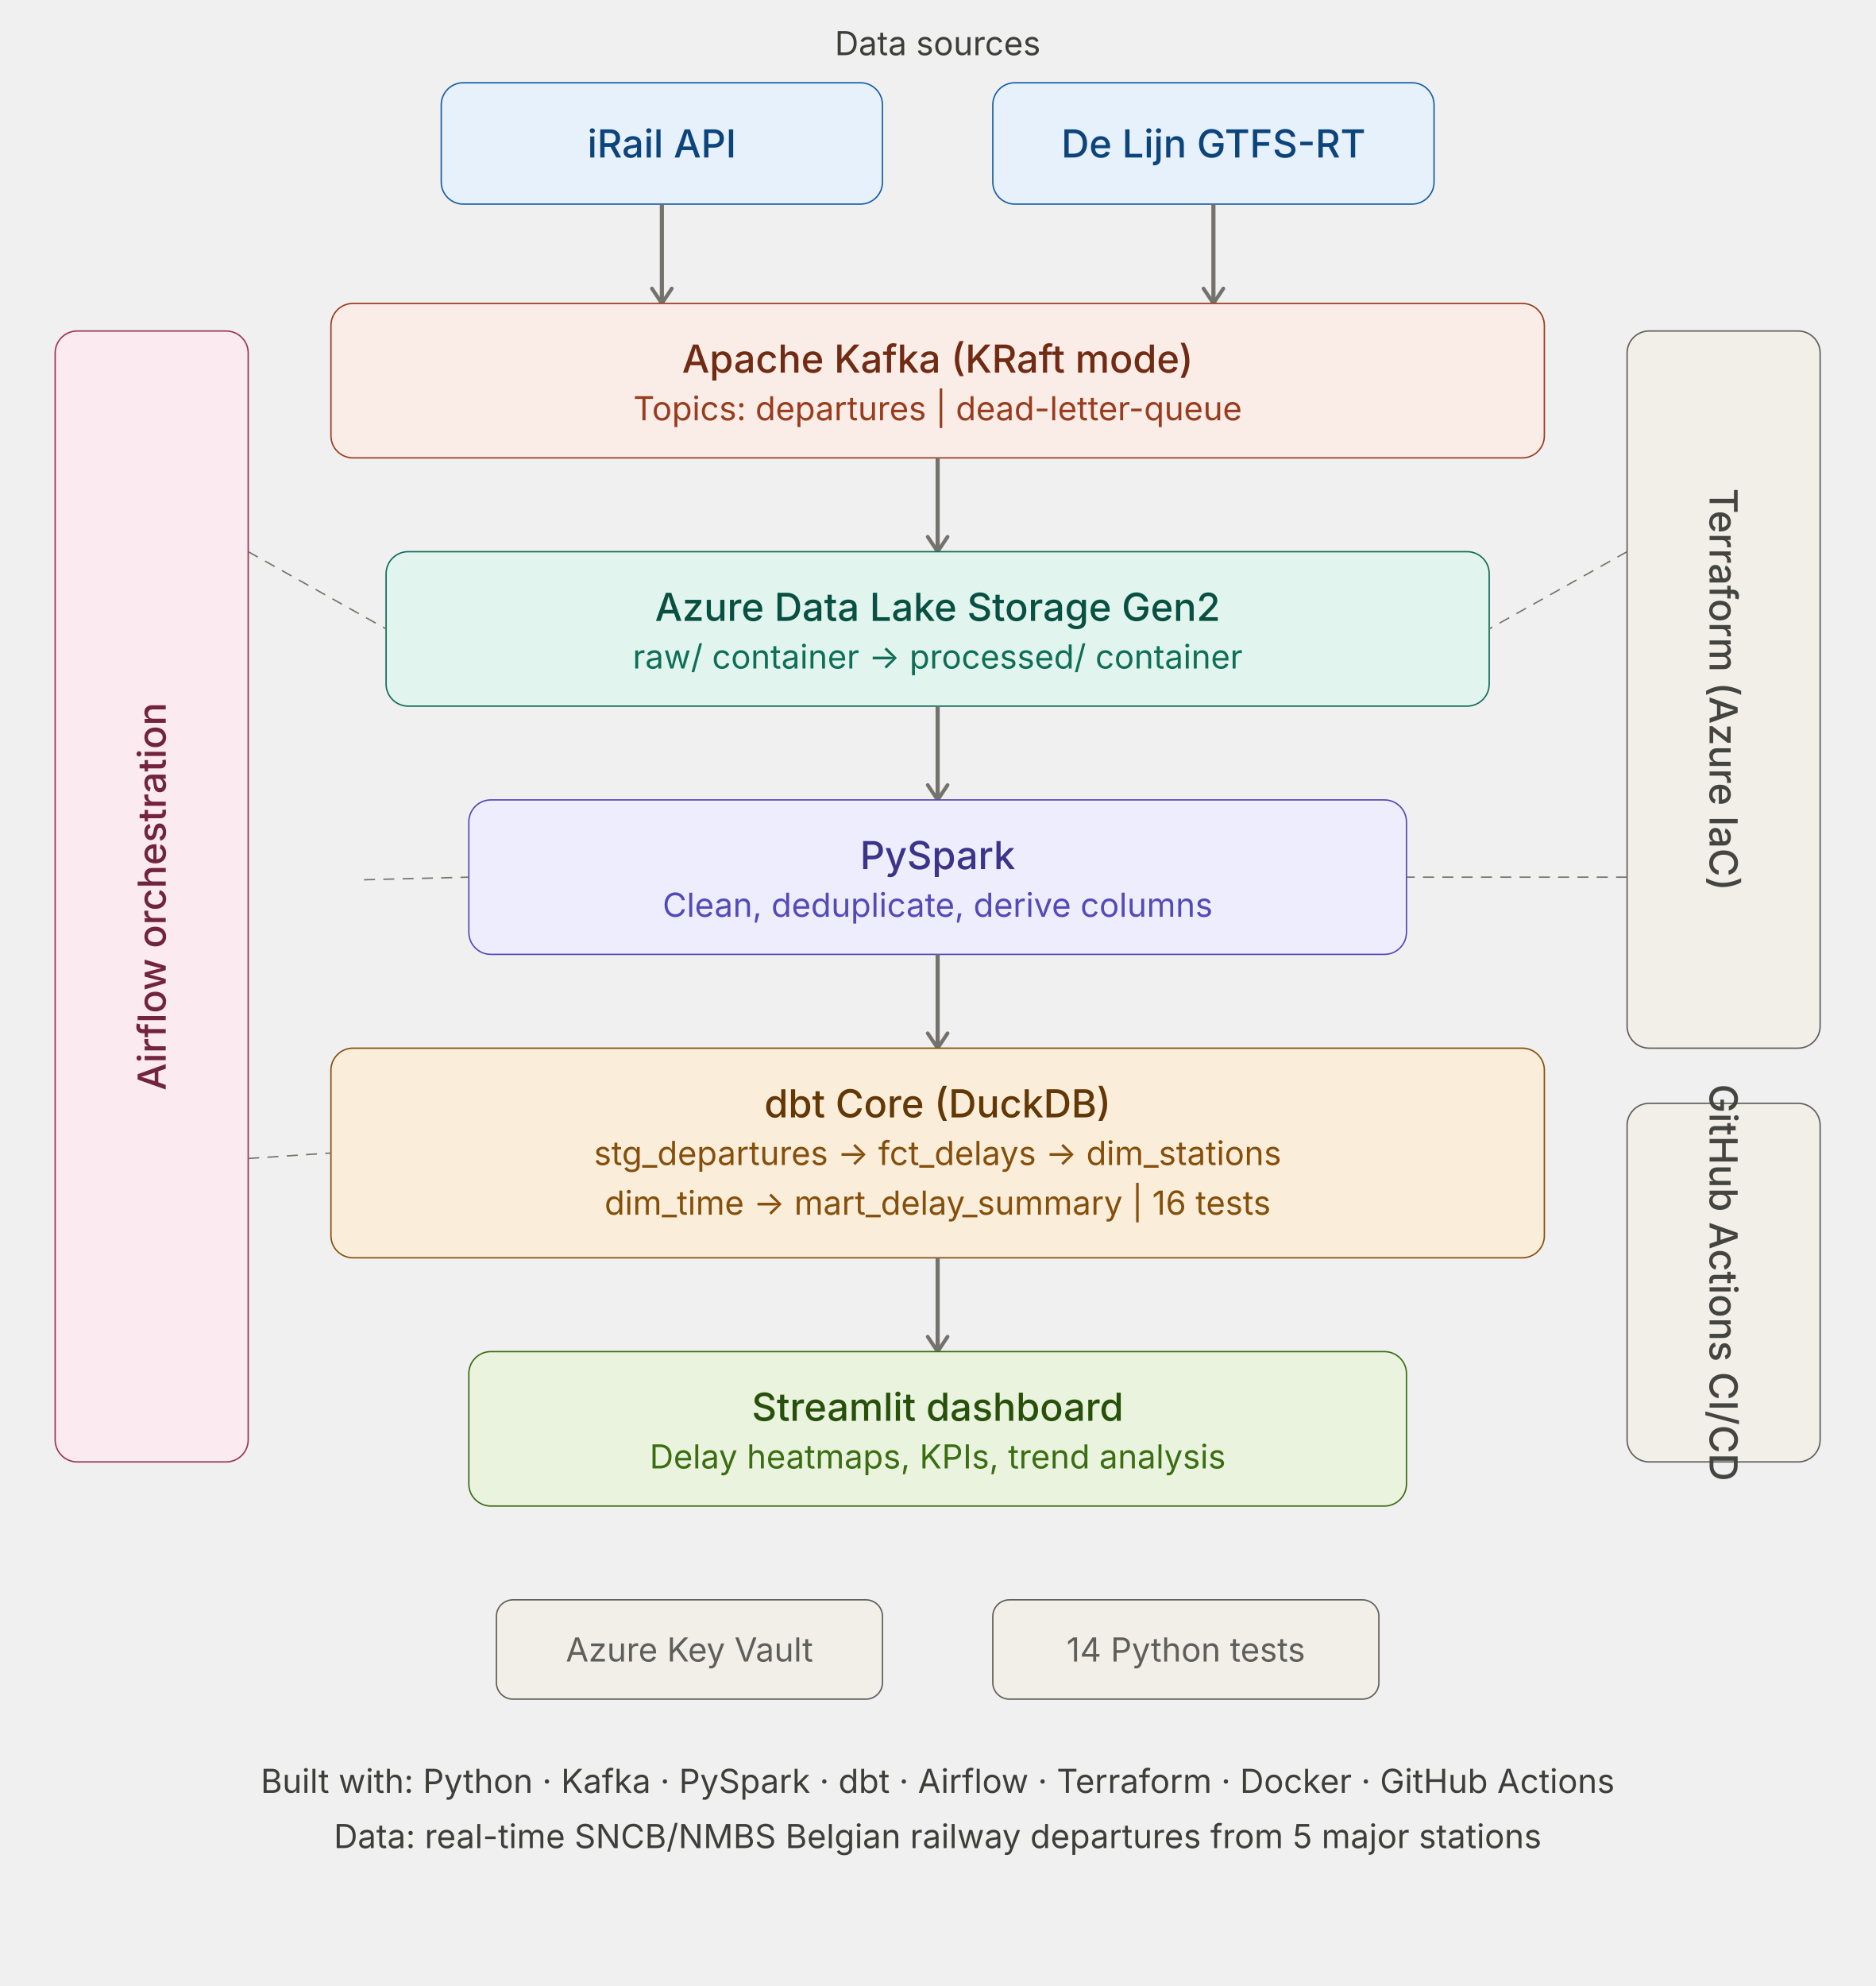
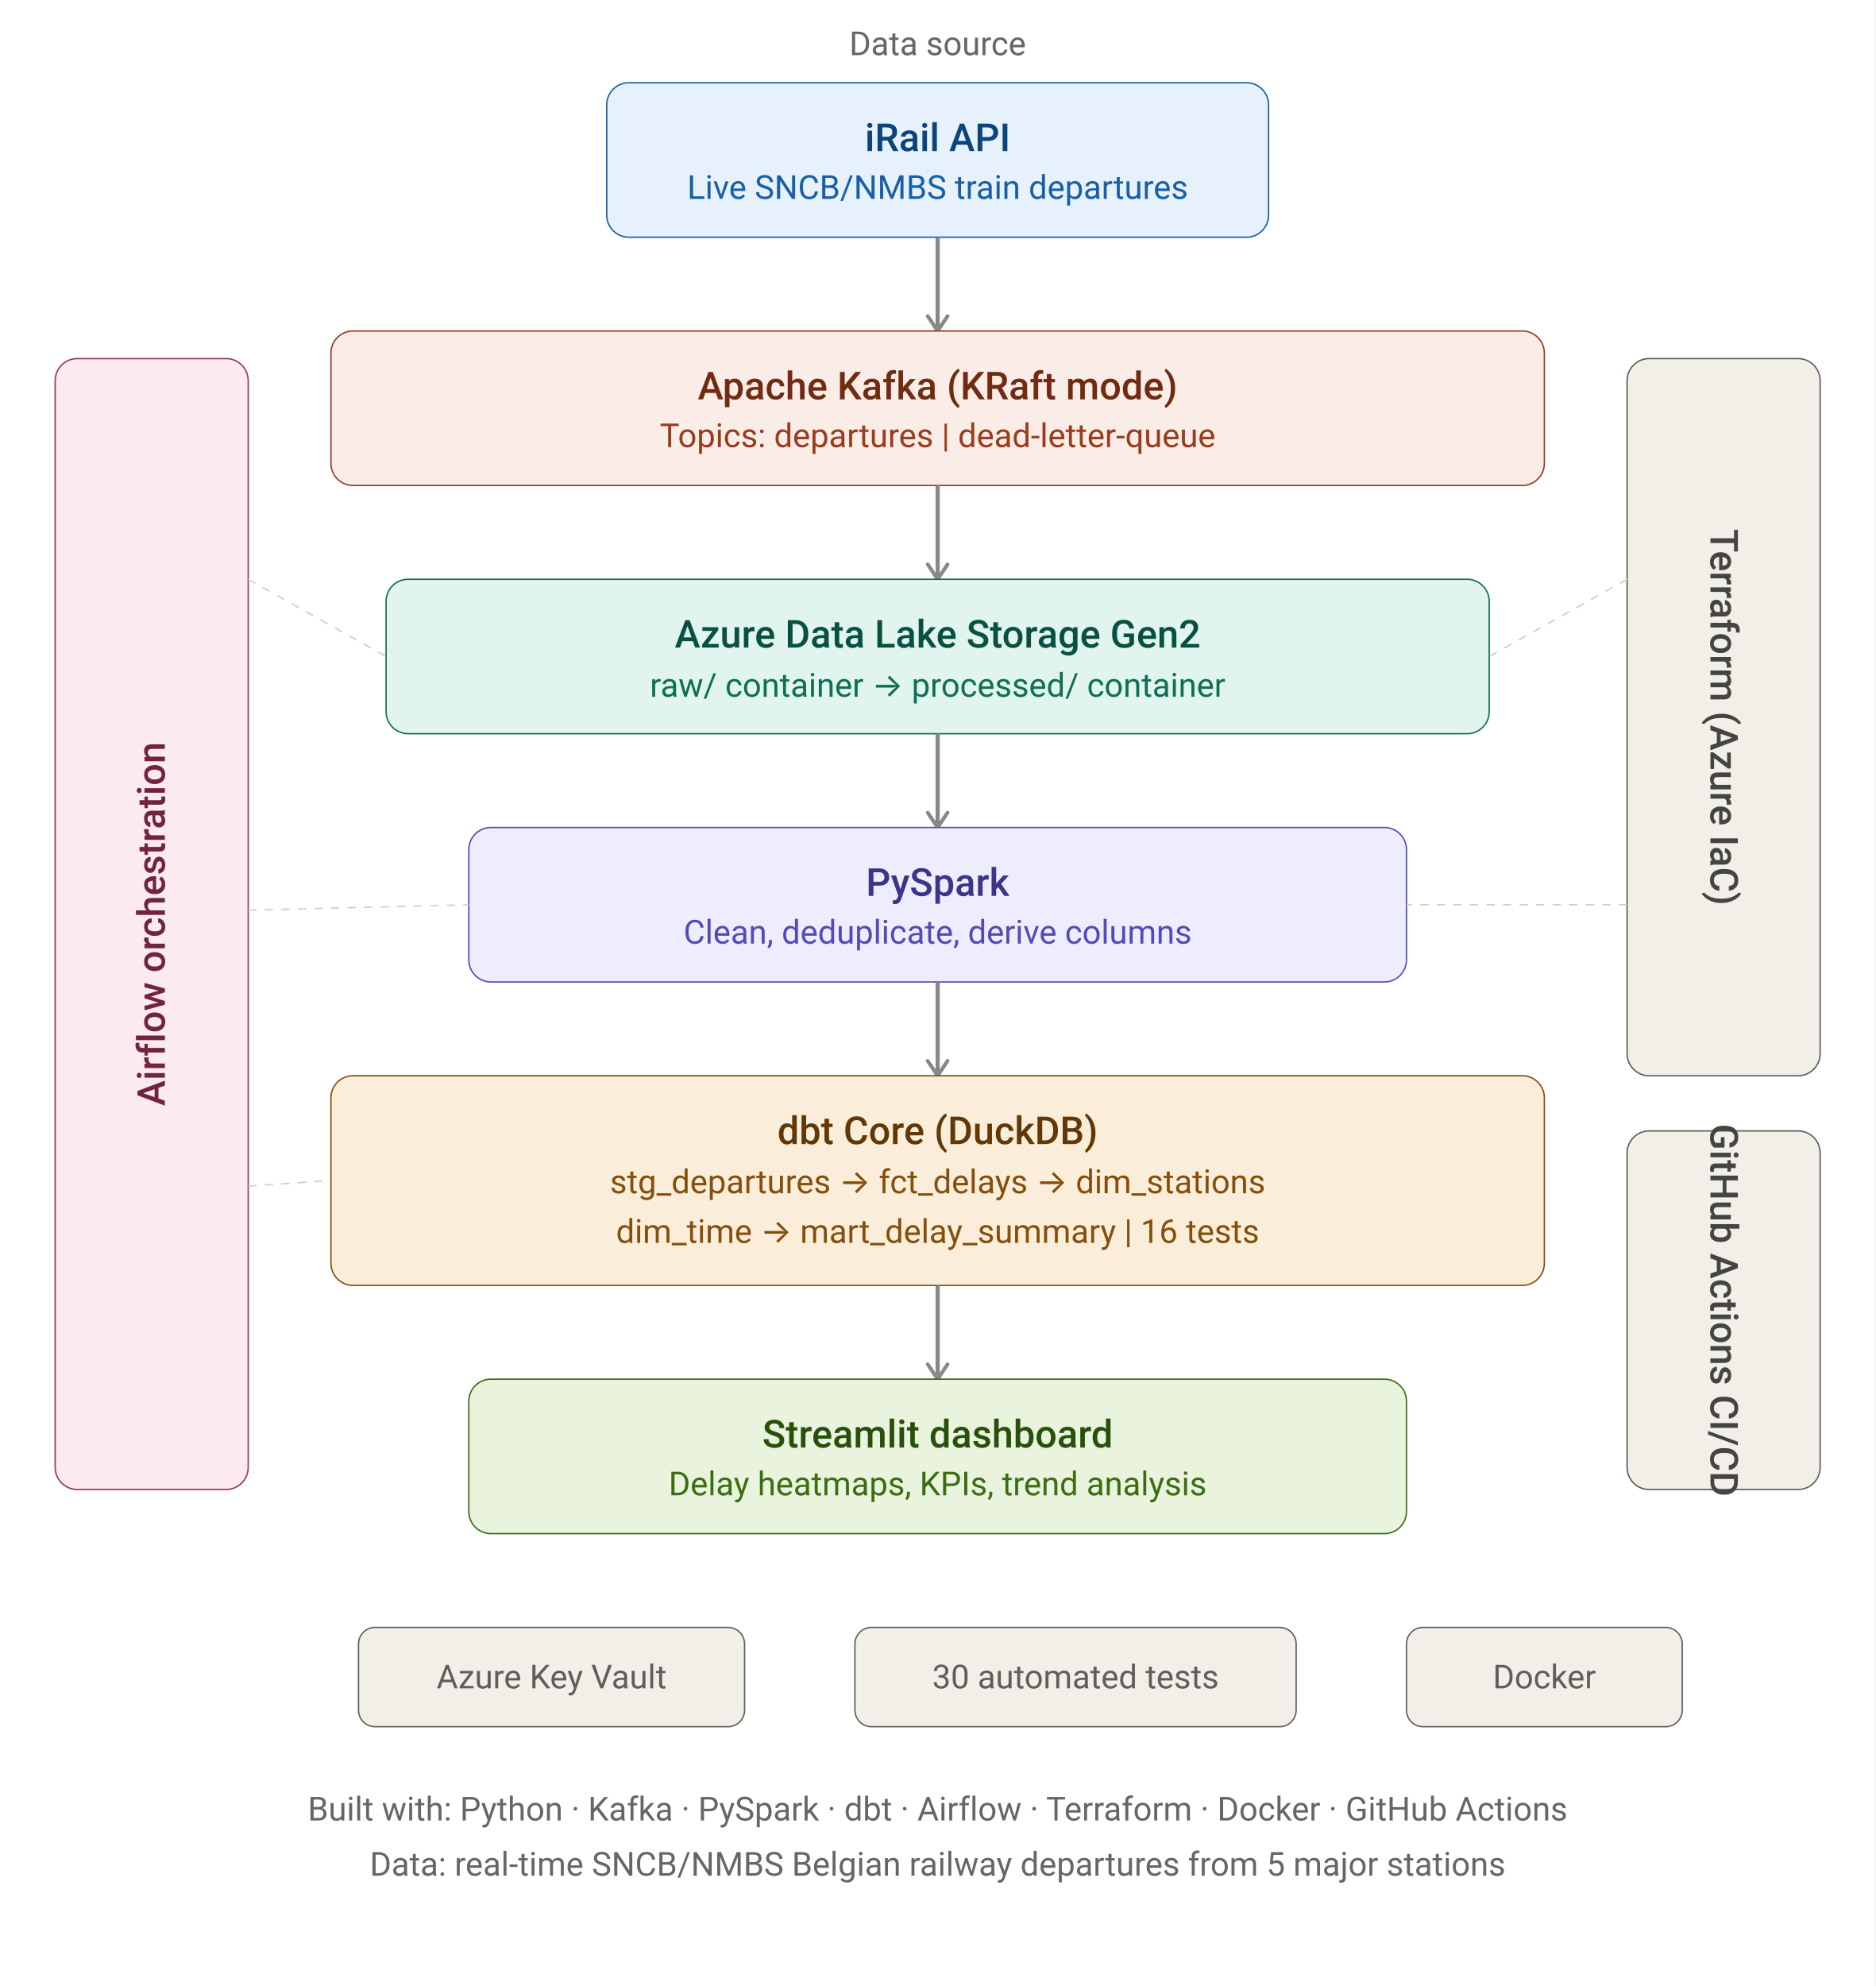
<svg xmlns="http://www.w3.org/2000/svg" width="100%" viewBox="0 0 680 720" role="img">
+   <style>
+   text { font-family: -apple-system, BlinkMacSystemFont, "Segoe UI", Roboto, sans-serif; }
+   .th { font-size: 14px; font-weight: 500; }
+   .ts { font-size: 12px; font-weight: 400; }
+   .arr { stroke: #888; stroke-width: 1.5; }
+   .leader { stroke: #ccc; stroke-width: 0.5; stroke-dasharray: 3 3; }
+ 
+   .c-blue rect { fill: #E6F1FB; stroke: #185FA5; }
+   .c-blue .th { fill: #0C447C; }
+   .c-blue .ts { fill: #185FA5; }
+ 
+   .c-coral rect { fill: #FAECE7; stroke: #993C1D; }
+   .c-coral .th { fill: #712B13; }
+   .c-coral .ts { fill: #993C1D; }
+ 
+   .c-teal rect { fill: #E1F5EE; stroke: #0F6E56; }
+   .c-teal .th { fill: #085041; }
+   .c-teal .ts { fill: #0F6E56; }
+ 
+   .c-purple rect { fill: #EEEDFE; stroke: #534AB7; }
+   .c-purple .th { fill: #3C3489; }
+   .c-purple .ts { fill: #534AB7; }
+ 
+   .c-amber rect { fill: #FAEEDA; stroke: #854F0B; }
+   .c-amber .th { fill: #633806; }
+   .c-amber .ts { fill: #854F0B; }
+ 
+   .c-green rect { fill: #EAF3DE; stroke: #3B6D11; }
+   .c-green .th { fill: #27500A; }
+   .c-green .ts { fill: #3B6D11; }
+ 
+   .c-pink rect { fill: #FBEAF0; stroke: #993556; }
+   .c-pink .th { fill: #72243E; }
+ 
+   .c-gray rect { fill: #F1EFE8; stroke: #5F5E5A; }
+   .c-gray .th { fill: #444441; }
+   .c-gray .ts { fill: #5F5E5A; }
+ </style>
  <defs>
    <marker id="arrow" viewBox="0 0 10 10" refX="8" refY="5" markerWidth="6" markerHeight="6" orient="auto-start-reverse">
-       <path d="M2 1L8 5L2 9" fill="none" stroke="context-stroke" stroke-width="1.5" stroke-linecap="round" stroke-linejoin="round" />
+       <path d="M2 1L8 5L2 9" fill="none" stroke="#888" stroke-width="1.5" stroke-linecap="round" stroke-linejoin="round" />
    </marker>
-     <mask id="imagine-text-gaps-omqodg" maskUnits="userSpaceOnUse">
-       <rect x="0" y="0" width="680" height="720" fill="white" />
-       <rect x="209.107" y="41.311" width="61.786" height="21.378" fill="black" rx="2" />
-       <rect x="383.424" y="41.311" width="114.101" height="21.378" fill="black" rx="2" />
-       <rect x="299.013" y="5.911" width="82.602" height="19.111" fill="black" rx="2" />
-       <rect x="242.559" y="119.311" width="194.469" height="21.378" fill="black" rx="2" />
-       <rect x="226.934" y="138.444" width="225.981" height="19.111" fill="black" rx="2" />
-       <rect x="234.177" y="209.311" width="210.974" height="21.378" fill="black" rx="2" />
-       <rect x="227.796" y="228.444" width="224.86" height="19.111" fill="black" rx="2" />
-       <rect x="308.227" y="299.311" width="64.496" height="21.378" fill="black" rx="2" />
-       <rect x="237.919" y="318.444" width="204.792" height="19.111" fill="black" rx="2" />
-       <rect x="272.173" y="389.311" width="136" height="21.378" fill="black" rx="2" />
-       <rect x="211.457" y="408.444" width="256.96" height="19.111" fill="black" rx="2" />
-       <rect x="215.122" y="426.444" width="249.63" height="19.111" fill="black" rx="2" />
-       <rect x="267.398" y="499.311" width="144.745" height="21.378" fill="black" rx="2" />
-       <rect x="233.362" y="518.444" width="213.911" height="19.111" fill="black" rx="2" />
-       <rect x="-20.967" y="314.311" width="151.178" height="21.378" fill="black" rx="2" />
-       <rect x="548.124" y="239.311" width="153.337" height="21.378" fill="black" rx="2" />
-       <rect x="548.035" y="454.311" width="154.057" height="21.378" fill="black" rx="2" />
-       <rect x="200.501" y="588.444" width="99.256" height="19.111" fill="black" rx="2" />
-       <rect x="382.113" y="588.444" width="95.65" height="19.111" fill="black" rx="2" />
-       <rect x="97.173" y="635.911" width="486.283" height="19.111" fill="black" rx="2" />
-       <rect x="119.828" y="655.911" width="440.978" height="19.111" fill="black" rx="2" />
-     </mask>
  </defs>
-   <g style="fill:rgb(0, 0, 0);stroke:none;color:rgb(0, 0, 0);stroke-width:1px;stroke-linecap:butt;stroke-linejoin:miter;opacity:1;font-family:&quot;Anthropic Sans&quot;, -apple-system, BlinkMacSystemFont, &quot;Segoe UI&quot;, sans-serif;font-size:16px;font-weight:400;text-anchor:start;dominant-baseline:auto">
-     <rect x="160" y="30" width="160" height="44" rx="8" stroke-width="0.5" style="fill:rgb(230, 241, 251);stroke:rgb(24, 95, 165);color:rgb(0, 0, 0);stroke-width:0.5px;stroke-linecap:butt;stroke-linejoin:miter;opacity:1;font-family:&quot;Anthropic Sans&quot;, -apple-system, BlinkMacSystemFont, &quot;Segoe UI&quot;, sans-serif;font-size:16px;font-weight:400;text-anchor:start;dominant-baseline:auto" />
-     <text x="240" y="52" text-anchor="middle" dominant-baseline="central" style="fill:rgb(12, 68, 124);stroke:none;color:rgb(0, 0, 0);stroke-width:1px;stroke-linecap:butt;stroke-linejoin:miter;opacity:1;font-family:&quot;Anthropic Sans&quot;, -apple-system, BlinkMacSystemFont, &quot;Segoe UI&quot;, sans-serif;font-size:14px;font-weight:500;text-anchor:middle;dominant-baseline:central">iRail API</text>
+   <rect width="680" height="720" fill="white" rx="0" />
+   <text class="ts" x="340" y="20" text-anchor="middle" fill="#666">Data source</text>
+   <g class="c-blue">
+     <rect x="220" y="30" width="240" height="56" rx="8" stroke-width="0.5" />
+     <text class="th" x="340" y="50" text-anchor="middle" dominant-baseline="central">iRail API</text>
+     <text class="ts" x="340" y="68" text-anchor="middle" dominant-baseline="central">Live SNCB/NMBS train departures</text>
  </g>
-   <g style="fill:rgb(0, 0, 0);stroke:none;color:rgb(0, 0, 0);stroke-width:1px;stroke-linecap:butt;stroke-linejoin:miter;opacity:1;font-family:&quot;Anthropic Sans&quot;, -apple-system, BlinkMacSystemFont, &quot;Segoe UI&quot;, sans-serif;font-size:16px;font-weight:400;text-anchor:start;dominant-baseline:auto">
-     <rect x="360" y="30" width="160" height="44" rx="8" stroke-width="0.5" style="fill:rgb(230, 241, 251);stroke:rgb(24, 95, 165);color:rgb(0, 0, 0);stroke-width:0.5px;stroke-linecap:butt;stroke-linejoin:miter;opacity:1;font-family:&quot;Anthropic Sans&quot;, -apple-system, BlinkMacSystemFont, &quot;Segoe UI&quot;, sans-serif;font-size:16px;font-weight:400;text-anchor:start;dominant-baseline:auto" />
-     <text x="440" y="52" text-anchor="middle" dominant-baseline="central" style="fill:rgb(12, 68, 124);stroke:none;color:rgb(0, 0, 0);stroke-width:1px;stroke-linecap:butt;stroke-linejoin:miter;opacity:1;font-family:&quot;Anthropic Sans&quot;, -apple-system, BlinkMacSystemFont, &quot;Segoe UI&quot;, sans-serif;font-size:14px;font-weight:500;text-anchor:middle;dominant-baseline:central">De Lijn GTFS-RT</text>
+   <line x1="340" y1="86" x2="340" y2="120" class="arr" marker-end="url(#arrow)" />
+   <g class="c-coral">
+     <rect x="120" y="120" width="440" height="56" rx="8" stroke-width="0.5" />
+     <text class="th" x="340" y="140" text-anchor="middle" dominant-baseline="central">Apache Kafka (KRaft mode)</text>
+     <text class="ts" x="340" y="158" text-anchor="middle" dominant-baseline="central">Topics: departures | dead-letter-queue</text>
  </g>
-   <text x="340" y="20" text-anchor="middle" style="fill:rgb(61, 61, 58);stroke:none;color:rgb(0, 0, 0);stroke-width:1px;stroke-linecap:butt;stroke-linejoin:miter;opacity:1;font-family:&quot;Anthropic Sans&quot;, -apple-system, BlinkMacSystemFont, &quot;Segoe UI&quot;, sans-serif;font-size:12px;font-weight:400;text-anchor:middle;dominant-baseline:auto">Data sources</text>
-   <line x1="240" y1="74" x2="240" y2="110" marker-end="url(#arrow)" style="fill:none;stroke:rgb(115, 114, 108);color:rgb(0, 0, 0);stroke-width:1.5px;stroke-linecap:butt;stroke-linejoin:miter;opacity:1;font-family:&quot;Anthropic Sans&quot;, -apple-system, BlinkMacSystemFont, &quot;Segoe UI&quot;, sans-serif;font-size:16px;font-weight:400;text-anchor:start;dominant-baseline:auto" />
-   <line x1="440" y1="74" x2="440" y2="110" marker-end="url(#arrow)" style="fill:none;stroke:rgb(115, 114, 108);color:rgb(0, 0, 0);stroke-width:1.5px;stroke-linecap:butt;stroke-linejoin:miter;opacity:1;font-family:&quot;Anthropic Sans&quot;, -apple-system, BlinkMacSystemFont, &quot;Segoe UI&quot;, sans-serif;font-size:16px;font-weight:400;text-anchor:start;dominant-baseline:auto" />
-   <g style="fill:rgb(0, 0, 0);stroke:none;color:rgb(0, 0, 0);stroke-width:1px;stroke-linecap:butt;stroke-linejoin:miter;opacity:1;font-family:&quot;Anthropic Sans&quot;, -apple-system, BlinkMacSystemFont, &quot;Segoe UI&quot;, sans-serif;font-size:16px;font-weight:400;text-anchor:start;dominant-baseline:auto">
-     <rect x="120" y="110" width="440" height="56" rx="8" stroke-width="0.5" style="fill:rgb(250, 236, 231);stroke:rgb(153, 60, 29);color:rgb(0, 0, 0);stroke-width:0.5px;stroke-linecap:butt;stroke-linejoin:miter;opacity:1;font-family:&quot;Anthropic Sans&quot;, -apple-system, BlinkMacSystemFont, &quot;Segoe UI&quot;, sans-serif;font-size:16px;font-weight:400;text-anchor:start;dominant-baseline:auto" />
-     <text x="340" y="130" text-anchor="middle" dominant-baseline="central" style="fill:rgb(113, 43, 19);stroke:none;color:rgb(0, 0, 0);stroke-width:1px;stroke-linecap:butt;stroke-linejoin:miter;opacity:1;font-family:&quot;Anthropic Sans&quot;, -apple-system, BlinkMacSystemFont, &quot;Segoe UI&quot;, sans-serif;font-size:14px;font-weight:500;text-anchor:middle;dominant-baseline:central">Apache Kafka (KRaft mode)</text>
-     <text x="340" y="148" text-anchor="middle" dominant-baseline="central" style="fill:rgb(153, 60, 29);stroke:none;color:rgb(0, 0, 0);stroke-width:1px;stroke-linecap:butt;stroke-linejoin:miter;opacity:1;font-family:&quot;Anthropic Sans&quot;, -apple-system, BlinkMacSystemFont, &quot;Segoe UI&quot;, sans-serif;font-size:12px;font-weight:400;text-anchor:middle;dominant-baseline:central">Topics: departures | dead-letter-queue</text>
+   <line x1="340" y1="176" x2="340" y2="210" class="arr" marker-end="url(#arrow)" />
+   <g class="c-teal">
+     <rect x="140" y="210" width="400" height="56" rx="8" stroke-width="0.5" />
+     <text class="th" x="340" y="230" text-anchor="middle" dominant-baseline="central">Azure Data Lake Storage Gen2</text>
+     <text class="ts" x="340" y="248" text-anchor="middle" dominant-baseline="central">raw/ container → processed/ container</text>
  </g>
-   <line x1="340" y1="166" x2="340" y2="200" marker-end="url(#arrow)" style="fill:none;stroke:rgb(115, 114, 108);color:rgb(0, 0, 0);stroke-width:1.5px;stroke-linecap:butt;stroke-linejoin:miter;opacity:1;font-family:&quot;Anthropic Sans&quot;, -apple-system, BlinkMacSystemFont, &quot;Segoe UI&quot;, sans-serif;font-size:16px;font-weight:400;text-anchor:start;dominant-baseline:auto" />
-   <g style="fill:rgb(0, 0, 0);stroke:none;color:rgb(0, 0, 0);stroke-width:1px;stroke-linecap:butt;stroke-linejoin:miter;opacity:1;font-family:&quot;Anthropic Sans&quot;, -apple-system, BlinkMacSystemFont, &quot;Segoe UI&quot;, sans-serif;font-size:16px;font-weight:400;text-anchor:start;dominant-baseline:auto">
-     <rect x="140" y="200" width="400" height="56" rx="8" stroke-width="0.5" style="fill:rgb(225, 245, 238);stroke:rgb(15, 110, 86);color:rgb(0, 0, 0);stroke-width:0.5px;stroke-linecap:butt;stroke-linejoin:miter;opacity:1;font-family:&quot;Anthropic Sans&quot;, -apple-system, BlinkMacSystemFont, &quot;Segoe UI&quot;, sans-serif;font-size:16px;font-weight:400;text-anchor:start;dominant-baseline:auto" />
-     <text x="340" y="220" text-anchor="middle" dominant-baseline="central" style="fill:rgb(8, 80, 65);stroke:none;color:rgb(0, 0, 0);stroke-width:1px;stroke-linecap:butt;stroke-linejoin:miter;opacity:1;font-family:&quot;Anthropic Sans&quot;, -apple-system, BlinkMacSystemFont, &quot;Segoe UI&quot;, sans-serif;font-size:14px;font-weight:500;text-anchor:middle;dominant-baseline:central">Azure Data Lake Storage Gen2</text>
-     <text x="340" y="238" text-anchor="middle" dominant-baseline="central" style="fill:rgb(15, 110, 86);stroke:none;color:rgb(0, 0, 0);stroke-width:1px;stroke-linecap:butt;stroke-linejoin:miter;opacity:1;font-family:&quot;Anthropic Sans&quot;, -apple-system, BlinkMacSystemFont, &quot;Segoe UI&quot;, sans-serif;font-size:12px;font-weight:400;text-anchor:middle;dominant-baseline:central">raw/ container → processed/ container</text>
+   <line x1="340" y1="266" x2="340" y2="300" class="arr" marker-end="url(#arrow)" />
+   <g class="c-purple">
+     <rect x="170" y="300" width="340" height="56" rx="8" stroke-width="0.5" />
+     <text class="th" x="340" y="320" text-anchor="middle" dominant-baseline="central">PySpark</text>
+     <text class="ts" x="340" y="338" text-anchor="middle" dominant-baseline="central">Clean, deduplicate, derive columns</text>
  </g>
-   <line x1="340" y1="256" x2="340" y2="290" marker-end="url(#arrow)" style="fill:none;stroke:rgb(115, 114, 108);color:rgb(0, 0, 0);stroke-width:1.5px;stroke-linecap:butt;stroke-linejoin:miter;opacity:1;font-family:&quot;Anthropic Sans&quot;, -apple-system, BlinkMacSystemFont, &quot;Segoe UI&quot;, sans-serif;font-size:16px;font-weight:400;text-anchor:start;dominant-baseline:auto" />
-   <g style="fill:rgb(0, 0, 0);stroke:none;color:rgb(0, 0, 0);stroke-width:1px;stroke-linecap:butt;stroke-linejoin:miter;opacity:1;font-family:&quot;Anthropic Sans&quot;, -apple-system, BlinkMacSystemFont, &quot;Segoe UI&quot;, sans-serif;font-size:16px;font-weight:400;text-anchor:start;dominant-baseline:auto">
-     <rect x="170" y="290" width="340" height="56" rx="8" stroke-width="0.5" style="fill:rgb(238, 237, 254);stroke:rgb(83, 74, 183);color:rgb(0, 0, 0);stroke-width:0.5px;stroke-linecap:butt;stroke-linejoin:miter;opacity:1;font-family:&quot;Anthropic Sans&quot;, -apple-system, BlinkMacSystemFont, &quot;Segoe UI&quot;, sans-serif;font-size:16px;font-weight:400;text-anchor:start;dominant-baseline:auto" />
-     <text x="340" y="310" text-anchor="middle" dominant-baseline="central" style="fill:rgb(60, 52, 137);stroke:none;color:rgb(0, 0, 0);stroke-width:1px;stroke-linecap:butt;stroke-linejoin:miter;opacity:1;font-family:&quot;Anthropic Sans&quot;, -apple-system, BlinkMacSystemFont, &quot;Segoe UI&quot;, sans-serif;font-size:14px;font-weight:500;text-anchor:middle;dominant-baseline:central">PySpark</text>
-     <text x="340" y="328" text-anchor="middle" dominant-baseline="central" style="fill:rgb(83, 74, 183);stroke:none;color:rgb(0, 0, 0);stroke-width:1px;stroke-linecap:butt;stroke-linejoin:miter;opacity:1;font-family:&quot;Anthropic Sans&quot;, -apple-system, BlinkMacSystemFont, &quot;Segoe UI&quot;, sans-serif;font-size:12px;font-weight:400;text-anchor:middle;dominant-baseline:central">Clean, deduplicate, derive columns</text>
+   <line x1="340" y1="356" x2="340" y2="390" class="arr" marker-end="url(#arrow)" />
+   <g class="c-amber">
+     <rect x="120" y="390" width="440" height="76" rx="8" stroke-width="0.5" />
+     <text class="th" x="340" y="410" text-anchor="middle" dominant-baseline="central">dbt Core (DuckDB)</text>
+     <text class="ts" x="340" y="428" text-anchor="middle" dominant-baseline="central">stg_departures → fct_delays → dim_stations</text>
+     <text class="ts" x="340" y="446" text-anchor="middle" dominant-baseline="central">dim_time → mart_delay_summary | 16 tests</text>
  </g>
-   <line x1="340" y1="346" x2="340" y2="380" marker-end="url(#arrow)" style="fill:none;stroke:rgb(115, 114, 108);color:rgb(0, 0, 0);stroke-width:1.5px;stroke-linecap:butt;stroke-linejoin:miter;opacity:1;font-family:&quot;Anthropic Sans&quot;, -apple-system, BlinkMacSystemFont, &quot;Segoe UI&quot;, sans-serif;font-size:16px;font-weight:400;text-anchor:start;dominant-baseline:auto" />
-   <g style="fill:rgb(0, 0, 0);stroke:none;color:rgb(0, 0, 0);stroke-width:1px;stroke-linecap:butt;stroke-linejoin:miter;opacity:1;font-family:&quot;Anthropic Sans&quot;, -apple-system, BlinkMacSystemFont, &quot;Segoe UI&quot;, sans-serif;font-size:16px;font-weight:400;text-anchor:start;dominant-baseline:auto">
-     <rect x="120" y="380" width="440" height="76" rx="8" stroke-width="0.5" style="fill:rgb(250, 238, 218);stroke:rgb(133, 79, 11);color:rgb(0, 0, 0);stroke-width:0.5px;stroke-linecap:butt;stroke-linejoin:miter;opacity:1;font-family:&quot;Anthropic Sans&quot;, -apple-system, BlinkMacSystemFont, &quot;Segoe UI&quot;, sans-serif;font-size:16px;font-weight:400;text-anchor:start;dominant-baseline:auto" />
-     <text x="340" y="400" text-anchor="middle" dominant-baseline="central" style="fill:rgb(99, 56, 6);stroke:none;color:rgb(0, 0, 0);stroke-width:1px;stroke-linecap:butt;stroke-linejoin:miter;opacity:1;font-family:&quot;Anthropic Sans&quot;, -apple-system, BlinkMacSystemFont, &quot;Segoe UI&quot;, sans-serif;font-size:14px;font-weight:500;text-anchor:middle;dominant-baseline:central">dbt Core (DuckDB)</text>
-     <text x="340" y="418" text-anchor="middle" dominant-baseline="central" style="fill:rgb(133, 79, 11);stroke:none;color:rgb(0, 0, 0);stroke-width:1px;stroke-linecap:butt;stroke-linejoin:miter;opacity:1;font-family:&quot;Anthropic Sans&quot;, -apple-system, BlinkMacSystemFont, &quot;Segoe UI&quot;, sans-serif;font-size:12px;font-weight:400;text-anchor:middle;dominant-baseline:central">stg_departures → fct_delays → dim_stations</text>
-     <text x="340" y="436" text-anchor="middle" dominant-baseline="central" style="fill:rgb(133, 79, 11);stroke:none;color:rgb(0, 0, 0);stroke-width:1px;stroke-linecap:butt;stroke-linejoin:miter;opacity:1;font-family:&quot;Anthropic Sans&quot;, -apple-system, BlinkMacSystemFont, &quot;Segoe UI&quot;, sans-serif;font-size:12px;font-weight:400;text-anchor:middle;dominant-baseline:central">dim_time → mart_delay_summary | 16 tests</text>
+   <line x1="340" y1="466" x2="340" y2="500" class="arr" marker-end="url(#arrow)" />
+   <g class="c-green">
+     <rect x="170" y="500" width="340" height="56" rx="8" stroke-width="0.5" />
+     <text class="th" x="340" y="520" text-anchor="middle" dominant-baseline="central">Streamlit dashboard</text>
+     <text class="ts" x="340" y="538" text-anchor="middle" dominant-baseline="central">Delay heatmaps, KPIs, trend analysis</text>
  </g>
-   <line x1="340" y1="456" x2="340" y2="490" marker-end="url(#arrow)" style="fill:none;stroke:rgb(115, 114, 108);color:rgb(0, 0, 0);stroke-width:1.5px;stroke-linecap:butt;stroke-linejoin:miter;opacity:1;font-family:&quot;Anthropic Sans&quot;, -apple-system, BlinkMacSystemFont, &quot;Segoe UI&quot;, sans-serif;font-size:16px;font-weight:400;text-anchor:start;dominant-baseline:auto" />
-   <g style="fill:rgb(0, 0, 0);stroke:none;color:rgb(0, 0, 0);stroke-width:1px;stroke-linecap:butt;stroke-linejoin:miter;opacity:1;font-family:&quot;Anthropic Sans&quot;, -apple-system, BlinkMacSystemFont, &quot;Segoe UI&quot;, sans-serif;font-size:16px;font-weight:400;text-anchor:start;dominant-baseline:auto">
-     <rect x="170" y="490" width="340" height="56" rx="8" stroke-width="0.5" style="fill:rgb(234, 243, 222);stroke:rgb(59, 109, 17);color:rgb(0, 0, 0);stroke-width:0.5px;stroke-linecap:butt;stroke-linejoin:miter;opacity:1;font-family:&quot;Anthropic Sans&quot;, -apple-system, BlinkMacSystemFont, &quot;Segoe UI&quot;, sans-serif;font-size:16px;font-weight:400;text-anchor:start;dominant-baseline:auto" />
-     <text x="340" y="510" text-anchor="middle" dominant-baseline="central" style="fill:rgb(39, 80, 10);stroke:none;color:rgb(0, 0, 0);stroke-width:1px;stroke-linecap:butt;stroke-linejoin:miter;opacity:1;font-family:&quot;Anthropic Sans&quot;, -apple-system, BlinkMacSystemFont, &quot;Segoe UI&quot;, sans-serif;font-size:14px;font-weight:500;text-anchor:middle;dominant-baseline:central">Streamlit dashboard</text>
-     <text x="340" y="528" text-anchor="middle" dominant-baseline="central" style="fill:rgb(59, 109, 17);stroke:none;color:rgb(0, 0, 0);stroke-width:1px;stroke-linecap:butt;stroke-linejoin:miter;opacity:1;font-family:&quot;Anthropic Sans&quot;, -apple-system, BlinkMacSystemFont, &quot;Segoe UI&quot;, sans-serif;font-size:12px;font-weight:400;text-anchor:middle;dominant-baseline:central">Delay heatmaps, KPIs, trend analysis</text>
+   <g class="c-pink">
+     <rect x="20" y="130" width="70" height="410" rx="8" stroke-width="0.5" />
+     <text class="th" x="55" y="335" text-anchor="middle" dominant-baseline="central" transform="rotate(-90 55 335)">Airflow orchestration</text>
  </g>
-   <g style="fill:rgb(0, 0, 0);stroke:none;color:rgb(0, 0, 0);stroke-width:1px;stroke-linecap:butt;stroke-linejoin:miter;opacity:1;font-family:&quot;Anthropic Sans&quot;, -apple-system, BlinkMacSystemFont, &quot;Segoe UI&quot;, sans-serif;font-size:16px;font-weight:400;text-anchor:start;dominant-baseline:auto">
-     <rect x="20" y="120" width="70" height="410" rx="8" stroke-width="0.5" style="fill:rgb(251, 234, 240);stroke:rgb(153, 53, 86);color:rgb(0, 0, 0);stroke-width:0.5px;stroke-linecap:butt;stroke-linejoin:miter;opacity:1;font-family:&quot;Anthropic Sans&quot;, -apple-system, BlinkMacSystemFont, &quot;Segoe UI&quot;, sans-serif;font-size:16px;font-weight:400;text-anchor:start;dominant-baseline:auto" />
-     <text x="55" y="325" text-anchor="middle" dominant-baseline="central" transform="rotate(-90 55 325)" style="fill:rgb(114, 36, 62);stroke:none;color:rgb(0, 0, 0);stroke-width:1px;stroke-linecap:butt;stroke-linejoin:miter;opacity:1;font-family:&quot;Anthropic Sans&quot;, -apple-system, BlinkMacSystemFont, &quot;Segoe UI&quot;, sans-serif;font-size:14px;font-weight:500;text-anchor:middle;dominant-baseline:central">Airflow orchestration</text>
+   <g class="c-gray">
+     <rect x="590" y="130" width="70" height="260" rx="8" stroke-width="0.5" />
+     <text class="th" x="625" y="260" text-anchor="middle" dominant-baseline="central" transform="rotate(90 625 260)">Terraform (Azure IaC)</text>
  </g>
-   <g style="fill:rgb(0, 0, 0);stroke:none;color:rgb(0, 0, 0);stroke-width:1px;stroke-linecap:butt;stroke-linejoin:miter;opacity:1;font-family:&quot;Anthropic Sans&quot;, -apple-system, BlinkMacSystemFont, &quot;Segoe UI&quot;, sans-serif;font-size:16px;font-weight:400;text-anchor:start;dominant-baseline:auto">
-     <rect x="590" y="120" width="70" height="260" rx="8" stroke-width="0.5" style="fill:rgb(241, 239, 232);stroke:rgb(95, 94, 90);color:rgb(0, 0, 0);stroke-width:0.5px;stroke-linecap:butt;stroke-linejoin:miter;opacity:1;font-family:&quot;Anthropic Sans&quot;, -apple-system, BlinkMacSystemFont, &quot;Segoe UI&quot;, sans-serif;font-size:16px;font-weight:400;text-anchor:start;dominant-baseline:auto" />
-     <text x="625" y="250" text-anchor="middle" dominant-baseline="central" transform="rotate(90 625 250)" style="fill:rgb(68, 68, 65);stroke:none;color:rgb(0, 0, 0);stroke-width:1px;stroke-linecap:butt;stroke-linejoin:miter;opacity:1;font-family:&quot;Anthropic Sans&quot;, -apple-system, BlinkMacSystemFont, &quot;Segoe UI&quot;, sans-serif;font-size:14px;font-weight:500;text-anchor:middle;dominant-baseline:central">Terraform (Azure IaC)</text>
+   <g class="c-gray">
+     <rect x="590" y="410" width="70" height="130" rx="8" stroke-width="0.5" />
+     <text class="th" x="625" y="475" text-anchor="middle" dominant-baseline="central" transform="rotate(90 625 475)">GitHub Actions CI/CD</text>
  </g>
-   <g style="fill:rgb(0, 0, 0);stroke:none;color:rgb(0, 0, 0);stroke-width:1px;stroke-linecap:butt;stroke-linejoin:miter;opacity:1;font-family:&quot;Anthropic Sans&quot;, -apple-system, BlinkMacSystemFont, &quot;Segoe UI&quot;, sans-serif;font-size:16px;font-weight:400;text-anchor:start;dominant-baseline:auto">
-     <rect x="590" y="400" width="70" height="130" rx="8" stroke-width="0.5" style="fill:rgb(241, 239, 232);stroke:rgb(95, 94, 90);color:rgb(0, 0, 0);stroke-width:0.5px;stroke-linecap:butt;stroke-linejoin:miter;opacity:1;font-family:&quot;Anthropic Sans&quot;, -apple-system, BlinkMacSystemFont, &quot;Segoe UI&quot;, sans-serif;font-size:16px;font-weight:400;text-anchor:start;dominant-baseline:auto" />
-     <text x="625" y="465" text-anchor="middle" dominant-baseline="central" transform="rotate(90 625 465)" style="fill:rgb(68, 68, 65);stroke:none;color:rgb(0, 0, 0);stroke-width:1px;stroke-linecap:butt;stroke-linejoin:miter;opacity:1;font-family:&quot;Anthropic Sans&quot;, -apple-system, BlinkMacSystemFont, &quot;Segoe UI&quot;, sans-serif;font-size:14px;font-weight:500;text-anchor:middle;dominant-baseline:central">GitHub Actions CI/CD</text>
+   <g class="c-gray">
+     <rect x="130" y="590" width="140" height="36" rx="6" stroke-width="0.5" />
+     <text class="ts" x="200" y="608" text-anchor="middle" dominant-baseline="central">Azure Key Vault</text>
  </g>
-   <g style="fill:rgb(0, 0, 0);stroke:none;color:rgb(0, 0, 0);stroke-width:1px;stroke-linecap:butt;stroke-linejoin:miter;opacity:1;font-family:&quot;Anthropic Sans&quot;, -apple-system, BlinkMacSystemFont, &quot;Segoe UI&quot;, sans-serif;font-size:16px;font-weight:400;text-anchor:start;dominant-baseline:auto">
-     <rect x="180" y="580" width="140" height="36" rx="6" stroke-width="0.5" style="fill:rgb(241, 239, 232);stroke:rgb(95, 94, 90);color:rgb(0, 0, 0);stroke-width:0.5px;stroke-linecap:butt;stroke-linejoin:miter;opacity:1;font-family:&quot;Anthropic Sans&quot;, -apple-system, BlinkMacSystemFont, &quot;Segoe UI&quot;, sans-serif;font-size:16px;font-weight:400;text-anchor:start;dominant-baseline:auto" />
-     <text x="250" y="598" text-anchor="middle" dominant-baseline="central" style="fill:rgb(95, 94, 90);stroke:none;color:rgb(0, 0, 0);stroke-width:1px;stroke-linecap:butt;stroke-linejoin:miter;opacity:1;font-family:&quot;Anthropic Sans&quot;, -apple-system, BlinkMacSystemFont, &quot;Segoe UI&quot;, sans-serif;font-size:12px;font-weight:400;text-anchor:middle;dominant-baseline:central">Azure Key Vault</text>
+   <g class="c-gray">
+     <rect x="310" y="590" width="160" height="36" rx="6" stroke-width="0.5" />
+     <text class="ts" x="390" y="608" text-anchor="middle" dominant-baseline="central">30 automated tests</text>
  </g>
-   <g style="fill:rgb(0, 0, 0);stroke:none;color:rgb(0, 0, 0);stroke-width:1px;stroke-linecap:butt;stroke-linejoin:miter;opacity:1;font-family:&quot;Anthropic Sans&quot;, -apple-system, BlinkMacSystemFont, &quot;Segoe UI&quot;, sans-serif;font-size:16px;font-weight:400;text-anchor:start;dominant-baseline:auto">
-     <rect x="360" y="580" width="140" height="36" rx="6" stroke-width="0.5" style="fill:rgb(241, 239, 232);stroke:rgb(95, 94, 90);color:rgb(0, 0, 0);stroke-width:0.5px;stroke-linecap:butt;stroke-linejoin:miter;opacity:1;font-family:&quot;Anthropic Sans&quot;, -apple-system, BlinkMacSystemFont, &quot;Segoe UI&quot;, sans-serif;font-size:16px;font-weight:400;text-anchor:start;dominant-baseline:auto" />
-     <text x="430" y="598" text-anchor="middle" dominant-baseline="central" style="fill:rgb(95, 94, 90);stroke:none;color:rgb(0, 0, 0);stroke-width:1px;stroke-linecap:butt;stroke-linejoin:miter;opacity:1;font-family:&quot;Anthropic Sans&quot;, -apple-system, BlinkMacSystemFont, &quot;Segoe UI&quot;, sans-serif;font-size:12px;font-weight:400;text-anchor:middle;dominant-baseline:central">14 Python tests</text>
+   <g class="c-gray">
+     <rect x="510" y="590" width="100" height="36" rx="6" stroke-width="0.5" />
+     <text class="ts" x="560" y="608" text-anchor="middle" dominant-baseline="central">Docker</text>
  </g>
-   <line x1="90" y1="200" x2="140" y2="228" style="fill:none;stroke:rgb(115, 114, 108);color:rgb(0, 0, 0);stroke-width:0.5px;stroke-dasharray:4px, 3px;stroke-linecap:butt;stroke-linejoin:miter;opacity:1;font-family:&quot;Anthropic Sans&quot;, -apple-system, BlinkMacSystemFont, &quot;Segoe UI&quot;, sans-serif;font-size:16px;font-weight:400;text-anchor:start;dominant-baseline:auto" />
-   <line x1="90" y1="320" x2="170" y2="318" mask="url(#imagine-text-gaps-omqodg)" style="fill:none;stroke:rgb(115, 114, 108);color:rgb(0, 0, 0);stroke-width:0.5px;stroke-dasharray:4px, 3px;stroke-linecap:butt;stroke-linejoin:miter;opacity:1;font-family:&quot;Anthropic Sans&quot;, -apple-system, BlinkMacSystemFont, &quot;Segoe UI&quot;, sans-serif;font-size:16px;font-weight:400;text-anchor:start;dominant-baseline:auto" />
-   <line x1="90" y1="420" x2="120" y2="418" style="fill:none;stroke:rgb(115, 114, 108);color:rgb(0, 0, 0);stroke-width:0.5px;stroke-dasharray:4px, 3px;stroke-linecap:butt;stroke-linejoin:miter;opacity:1;font-family:&quot;Anthropic Sans&quot;, -apple-system, BlinkMacSystemFont, &quot;Segoe UI&quot;, sans-serif;font-size:16px;font-weight:400;text-anchor:start;dominant-baseline:auto" />
-   <line x1="590" y1="200" x2="540" y2="228" style="fill:none;stroke:rgb(115, 114, 108);color:rgb(0, 0, 0);stroke-width:0.5px;stroke-dasharray:4px, 3px;stroke-linecap:butt;stroke-linejoin:miter;opacity:1;font-family:&quot;Anthropic Sans&quot;, -apple-system, BlinkMacSystemFont, &quot;Segoe UI&quot;, sans-serif;font-size:16px;font-weight:400;text-anchor:start;dominant-baseline:auto" />
-   <line x1="590" y1="318" x2="510" y2="318" style="fill:none;stroke:rgb(115, 114, 108);color:rgb(0, 0, 0);stroke-width:0.5px;stroke-dasharray:4px, 3px;stroke-linecap:butt;stroke-linejoin:miter;opacity:1;font-family:&quot;Anthropic Sans&quot;, -apple-system, BlinkMacSystemFont, &quot;Segoe UI&quot;, sans-serif;font-size:16px;font-weight:400;text-anchor:start;dominant-baseline:auto" />
-   <text x="340" y="650" text-anchor="middle" style="fill:rgb(61, 61, 58);stroke:none;color:rgb(0, 0, 0);stroke-width:1px;stroke-linecap:butt;stroke-linejoin:miter;opacity:1;font-family:&quot;Anthropic Sans&quot;, -apple-system, BlinkMacSystemFont, &quot;Segoe UI&quot;, sans-serif;font-size:12px;font-weight:400;text-anchor:middle;dominant-baseline:auto">Built with: Python · Kafka · PySpark · dbt · Airflow · Terraform · Docker · GitHub Actions</text>
-   <text x="340" y="670" text-anchor="middle" style="fill:rgb(61, 61, 58);stroke:none;color:rgb(0, 0, 0);stroke-width:1px;stroke-linecap:butt;stroke-linejoin:miter;opacity:1;font-family:&quot;Anthropic Sans&quot;, -apple-system, BlinkMacSystemFont, &quot;Segoe UI&quot;, sans-serif;font-size:12px;font-weight:400;text-anchor:middle;dominant-baseline:auto">Data: real-time SNCB/NMBS Belgian railway departures from 5 major stations</text>
+   <line class="leader" x1="90" y1="210" x2="140" y2="238" />
+   <line class="leader" x1="90" y1="330" x2="170" y2="328" />
+   <line class="leader" x1="90" y1="430" x2="120" y2="428" />
+   <line class="leader" x1="590" y1="210" x2="540" y2="238" />
+   <line class="leader" x1="590" y1="328" x2="510" y2="328" />
+   <text class="ts" x="340" y="660" text-anchor="middle" fill="#666">Built with: Python · Kafka · PySpark · dbt · Airflow · Terraform · Docker · GitHub Actions</text>
+   <text class="ts" x="340" y="680" text-anchor="middle" fill="#666">Data: real-time SNCB/NMBS Belgian railway departures from 5 major stations</text>
</svg>
